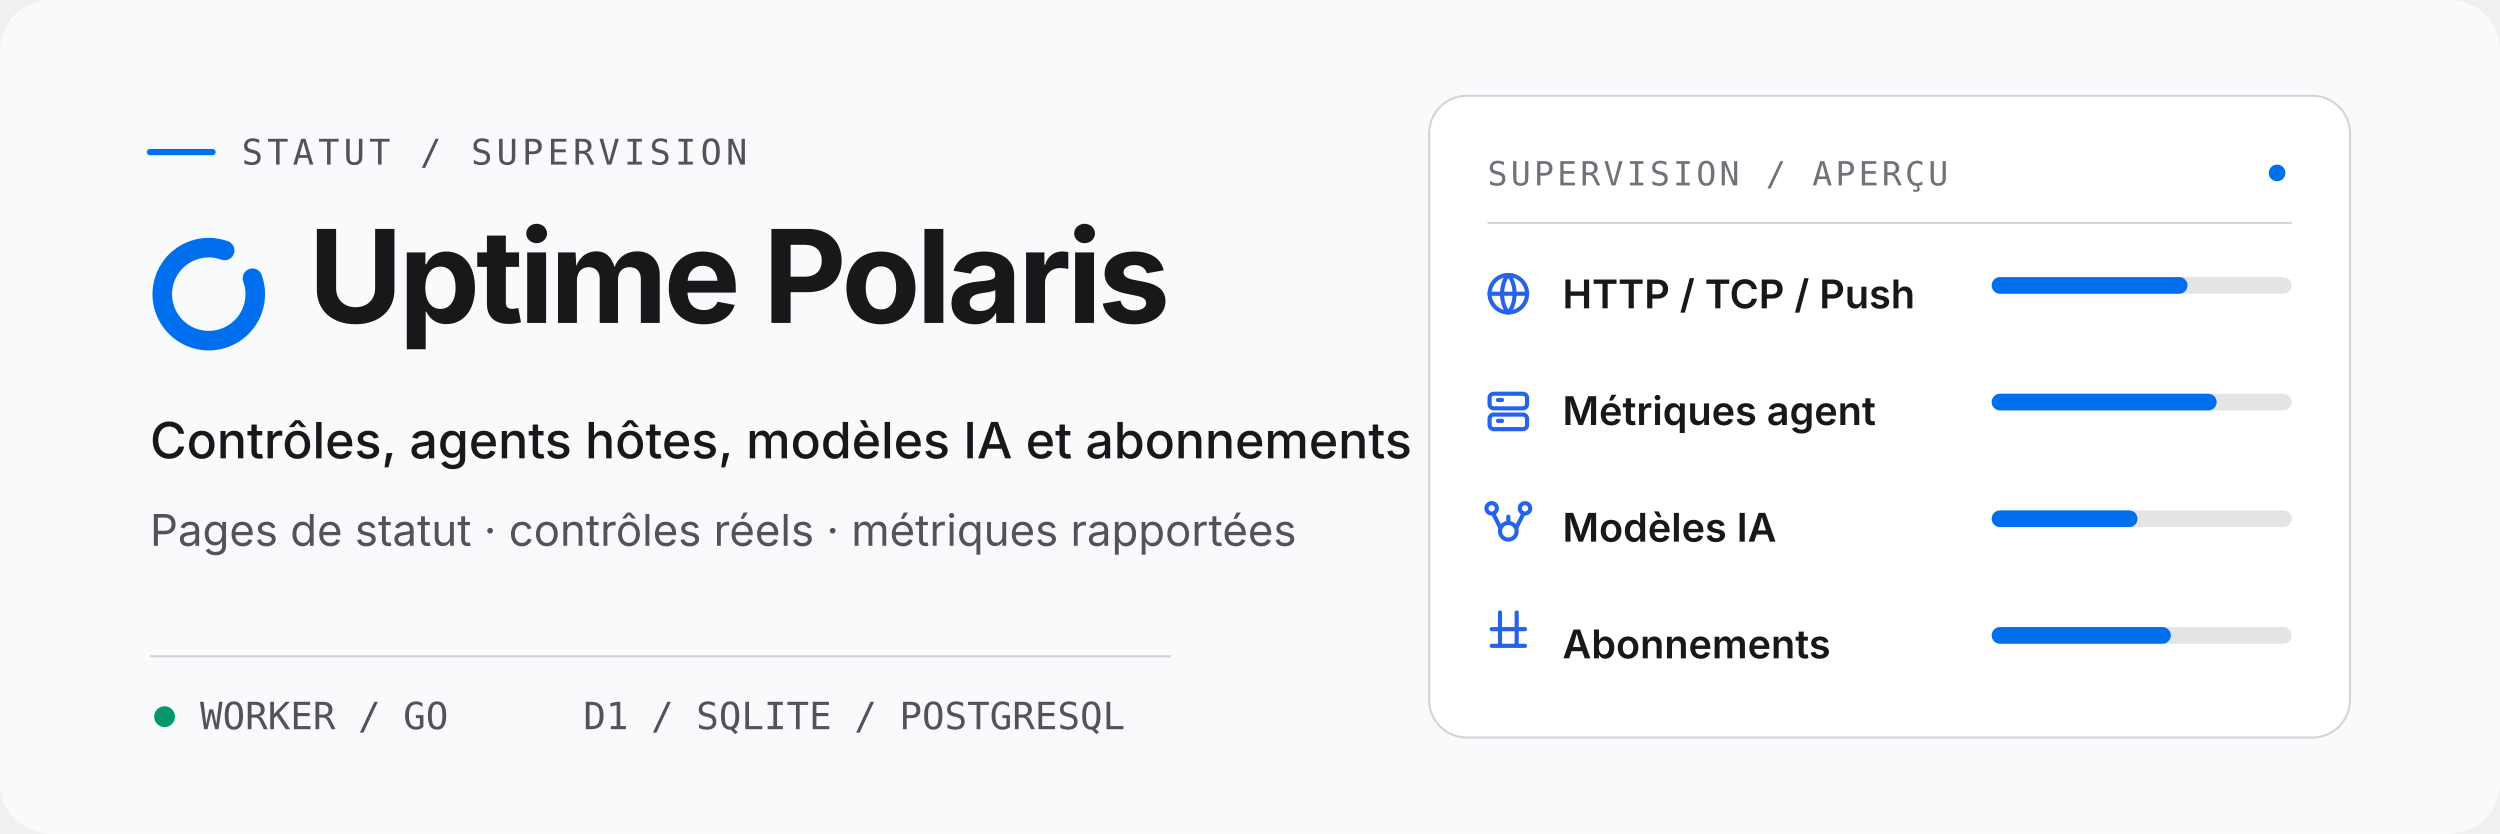
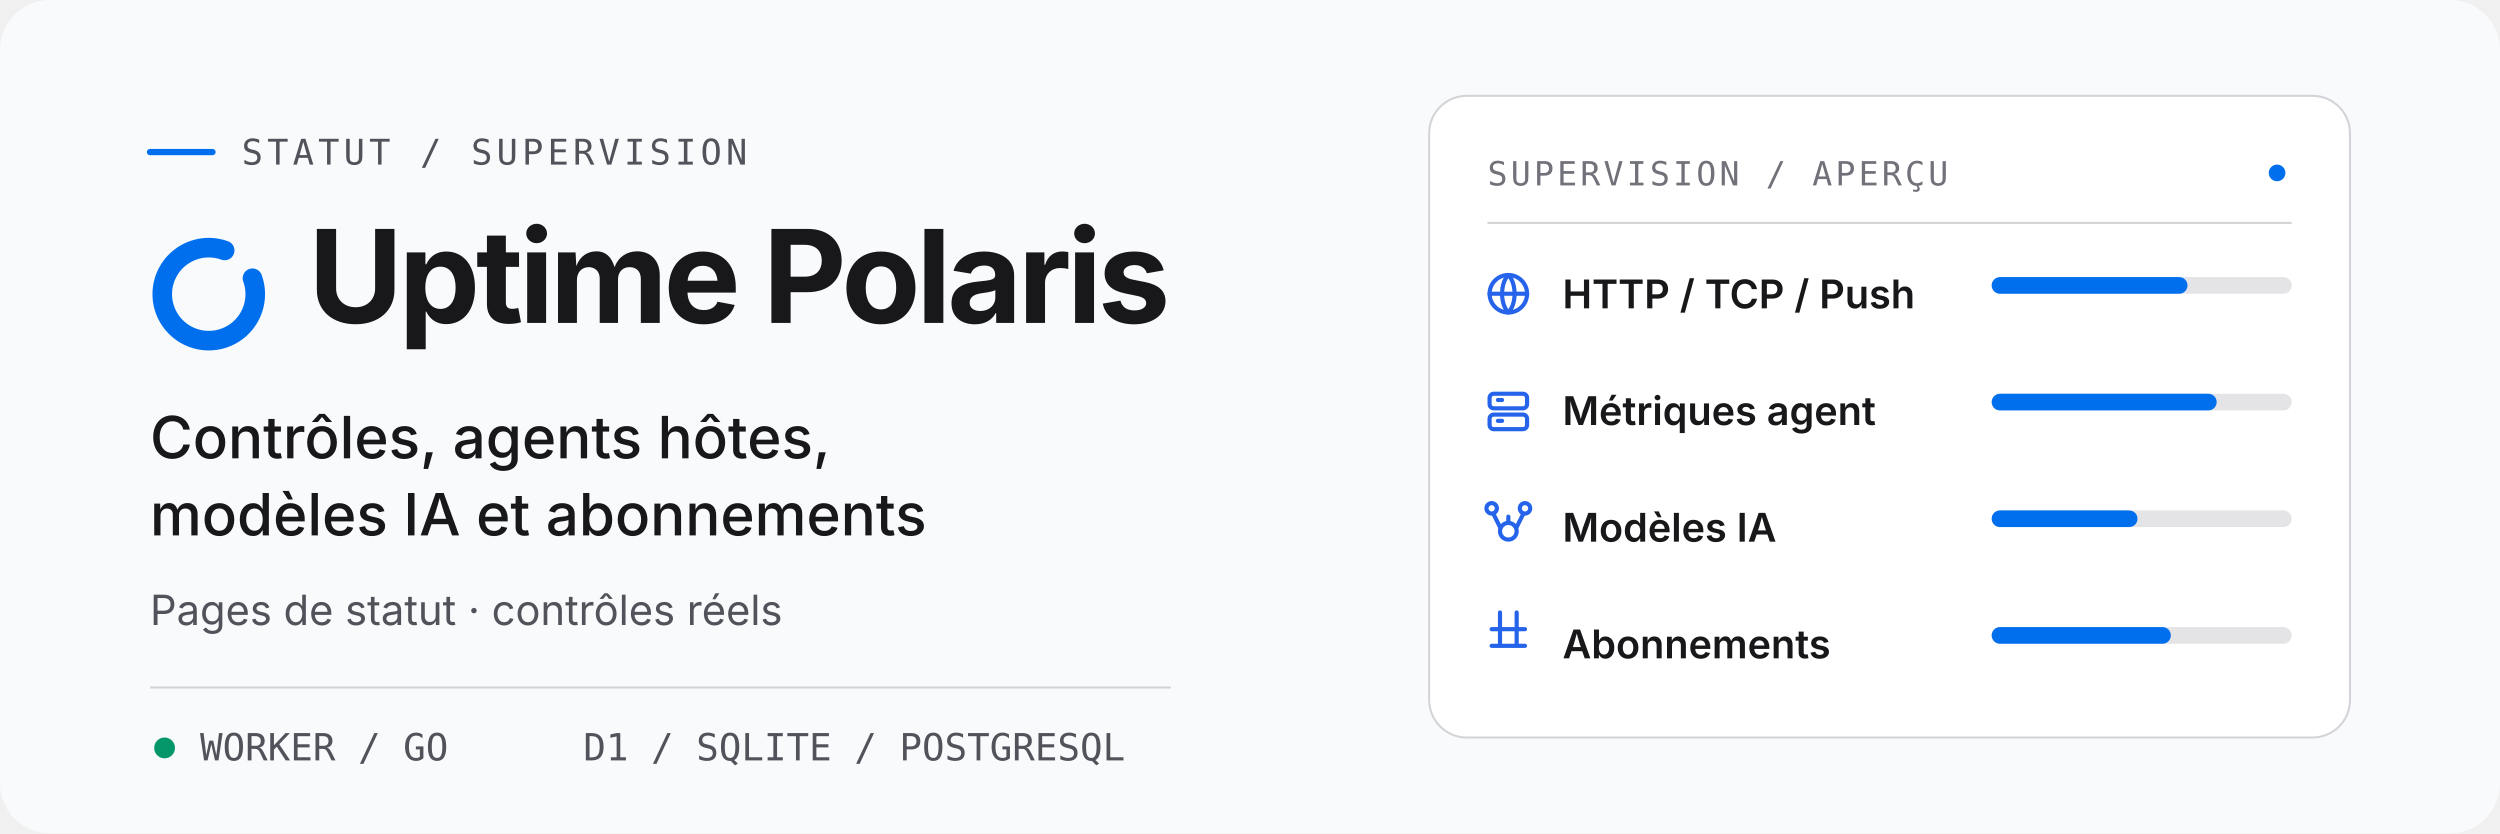
<svg xmlns="http://www.w3.org/2000/svg" width="1200" height="400" viewBox="0 0 1200 400" role="img" aria-labelledby="title desc">
  <rect width="1200" height="400" rx="24" fill="#f8fafc" />
  <path d="M72 73h30" stroke="#006fee" stroke-width="3" stroke-linecap="round" />
  <text x="116" y="79" fill="#52525b" font-family="ui-monospace, SFMono-Regular, Menlo, Consolas, monospace" font-size="17" letter-spacing="2">STATUT / SUPERVISION</text>
  <g transform="translate(72 113) scale(2.35) translate(-4 -4)">
    <path d="M24.93 12.75A9.5 9.5 0 1 1 19.25 7.07" fill="none" stroke="#006fee" stroke-width="4" stroke-linecap="round" />
  </g>
  <text x="148" y="155" fill="#18181b" font-family="-apple-system, BlinkMacSystemFont, Segoe UI, sans-serif" font-size="62" font-weight="700" letter-spacing="-2">Uptime Polaris</text>
-   <text x="72" y="220" fill="#18181b" font-family="-apple-system, BlinkMacSystemFont, Segoe UI, sans-serif" font-size="24" font-weight="500">Contrôles, agents hôtes, modèles IA et abonnements</text>
-   <text x="72" y="262" fill="#52525b" font-family="-apple-system, BlinkMacSystemFont, Segoe UI, sans-serif" font-size="21">Pages de statut · contrôles réels · métriques rapportées</text>
-   <path d="M72 315h490" stroke="#d4d4d8" stroke-width="1" />
-   <circle cx="79" cy="344" r="5" fill="#059669" />
-   <text x="96" y="350" fill="#52525b" font-family="ui-monospace, SFMono-Regular, Menlo, Consolas, monospace" font-size="18">WORKER / GO</text>
-   <text x="280" y="350" fill="#52525b" font-family="ui-monospace, SFMono-Regular, Menlo, Consolas, monospace" font-size="18">D1 / SQLITE / POSTGRESQL</text>
+   <text x="72" y="220" fill="#18181b" font-family="-apple-system, BlinkMacSystemFont, Segoe UI, sans-serif" font-size="28" font-weight="500">Contrôles, agents hôtes,</text>
+   <text x="72" y="257" fill="#18181b" font-family="-apple-system, BlinkMacSystemFont, Segoe UI, sans-serif" font-size="28" font-weight="500">modèles IA et abonnements</text>
+   <text x="72" y="300" fill="#52525b" font-family="-apple-system, BlinkMacSystemFont, Segoe UI, sans-serif" font-size="20">Pages de statut · contrôles réels</text>
+   <path d="M72 330h490" stroke="#d4d4d8" stroke-width="1" />
+   <circle cx="79" cy="359" r="5" fill="#059669" />
+   <text x="96" y="365" fill="#52525b" font-family="ui-monospace, SFMono-Regular, Menlo, Consolas, monospace" font-size="18">WORKER / GO</text>
+   <text x="280" y="365" fill="#52525b" font-family="ui-monospace, SFMono-Regular, Menlo, Consolas, monospace" font-size="18">D1 / SQLITE / POSTGRESQL</text>
  <g transform="translate(686 46)">
    <rect width="442" height="308" rx="18" fill="#ffffff" stroke="#d4d4d8" />
    <text x="28" y="43" fill="#71717a" font-family="ui-monospace, SFMono-Regular, Menlo, Consolas, monospace" font-size="16" letter-spacing="1.5">SUPERVISION / APERÇU</text>
    <circle cx="407" cy="37" r="4" fill="#006fee" />
    <path d="M28 61h386" stroke="#d4d4d8" />
    <g font-family="-apple-system, BlinkMacSystemFont, Segoe UI, sans-serif" font-size="19" font-weight="600" fill="#18181b">
      <text x="64" y="102">HTTP / TCP / Push</text>
      <text x="64" y="158">Métriques agent</text>
      <text x="64" y="214">Modèles IA</text>
      <text x="64" y="270">Abonnements</text>
    </g>
    <g fill="none" stroke="#2563eb" stroke-width="2" stroke-linecap="round" stroke-linejoin="round">
      <circle cx="38" cy="95" r="9" />
      <path d="M29 95h18M38 86c-4 4-4 14 0 18M38 86c4 4 4 14 0 18" />
      <rect x="29" y="143" width="18" height="7" rx="2" />
      <rect x="29" y="153" width="18" height="7" rx="2" />
      <path d="M33 146h2M33 156h2" />
      <circle cx="38" cy="209" r="4" />
      <circle cx="30" cy="198" r="2.5" />
      <circle cx="46" cy="198" r="2.5" />
      <path d="M38 205v-3M34 207l-3-6M42 207l3-6" />
      <path d="M30 256h16M30 264h16M34 248v16M42 248v16" />
    </g>
    <g fill="#e4e4e7">
      <rect x="270" y="87" width="144" height="8" rx="4" />
      <rect x="270" y="143" width="144" height="8" rx="4" />
      <rect x="270" y="199" width="144" height="8" rx="4" />
      <rect x="270" y="255" width="144" height="8" rx="4" />
    </g>
    <g fill="#006fee">
      <rect x="270" y="87" width="94" height="8" rx="4" />
      <rect x="270" y="143" width="108" height="8" rx="4" />
      <rect x="270" y="199" width="70" height="8" rx="4" />
      <rect x="270" y="255" width="86" height="8" rx="4" />
    </g>
  </g>
</svg>
